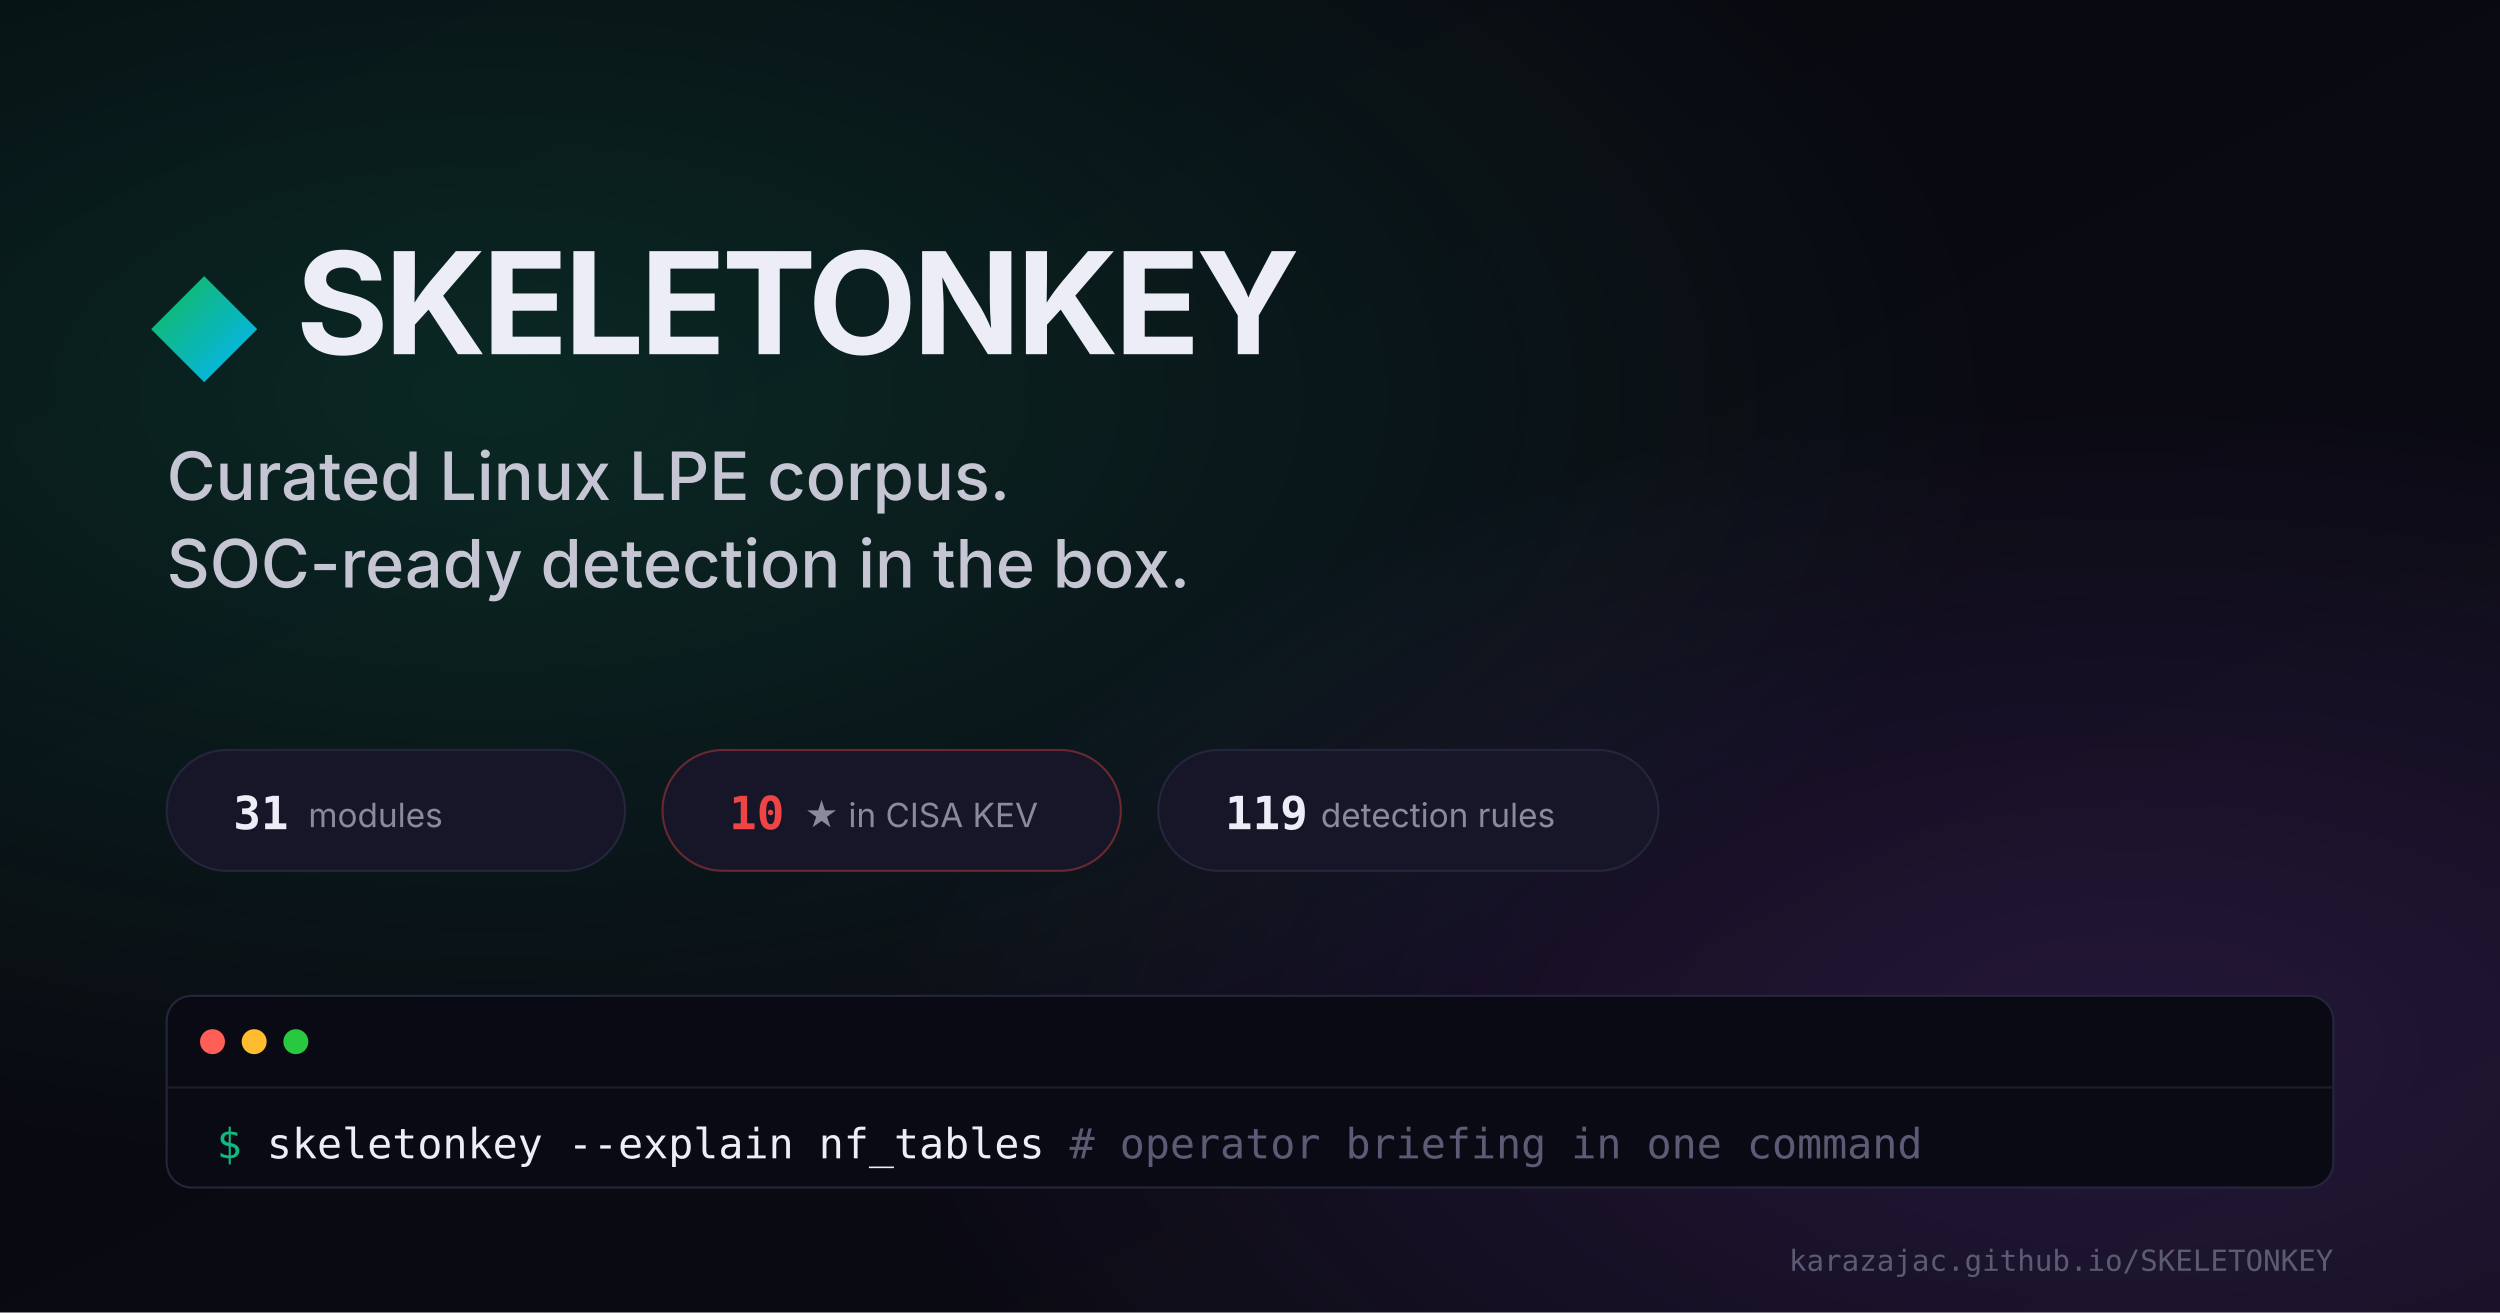
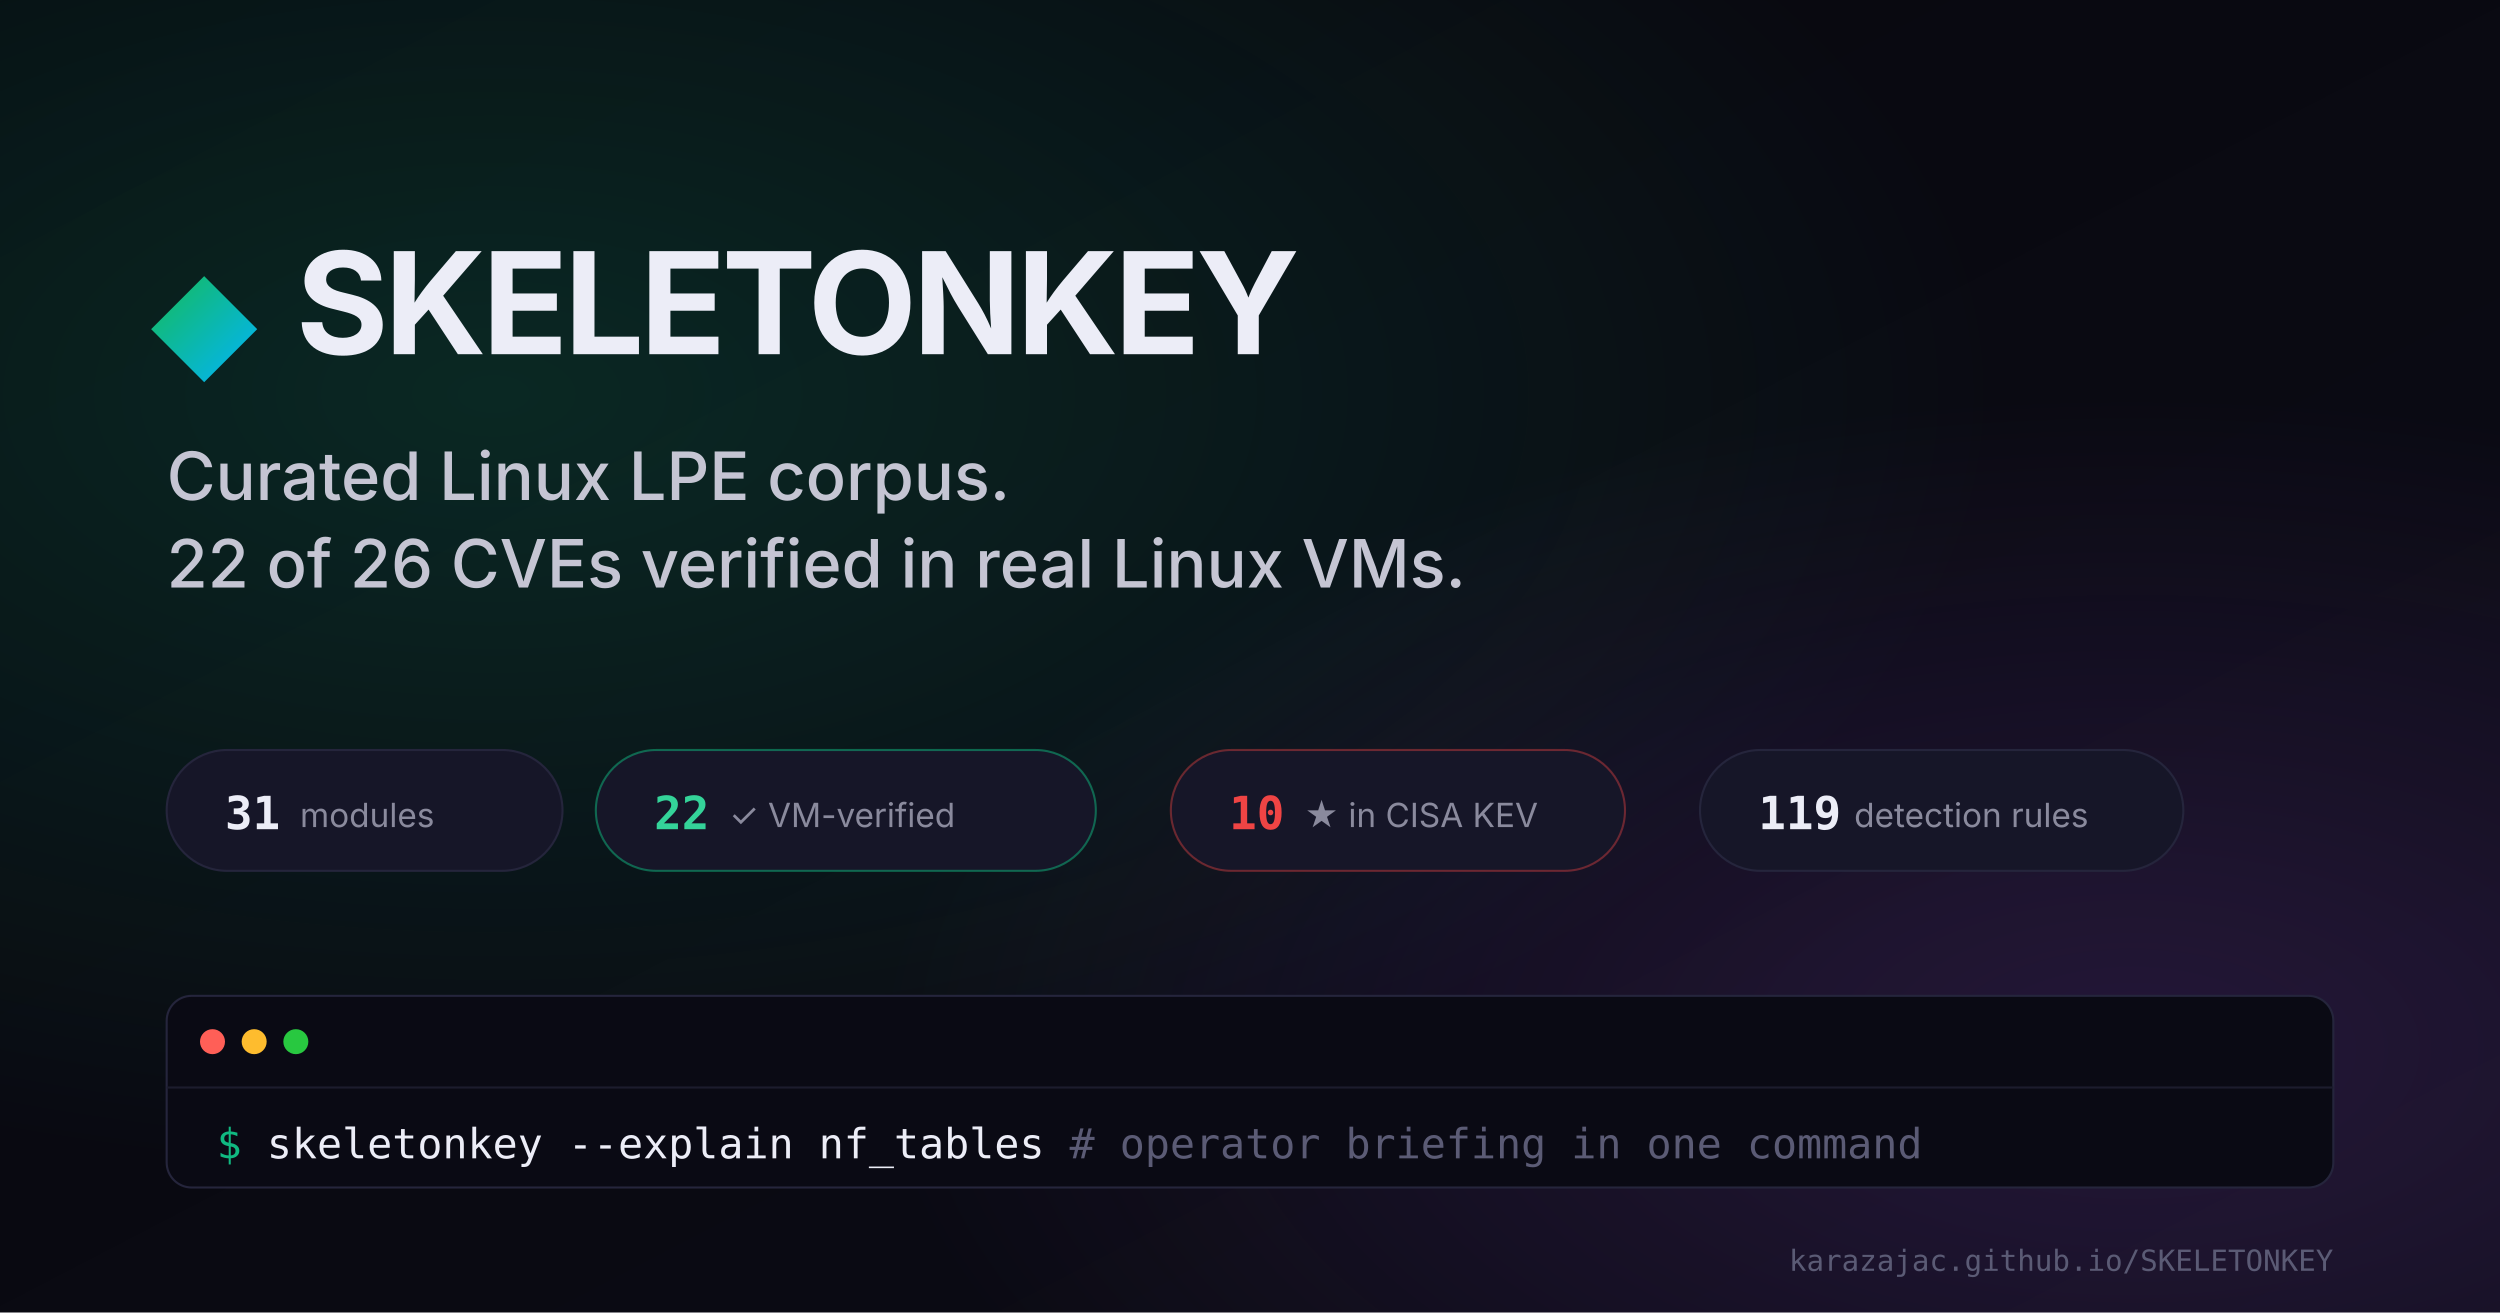
<svg xmlns="http://www.w3.org/2000/svg" width="1200" height="630" viewBox="0 0 1200 630">
  <defs>
    <linearGradient id="bg" x1="0" y1="0" x2="1" y2="1">
      <stop offset="0" stop-color="#07070d" />
      <stop offset="1" stop-color="#0c0c16" />
    </linearGradient>
    <linearGradient id="brand" x1="0" y1="0" x2="1" y2="0">
      <stop offset="0" stop-color="#10b981" />
      <stop offset="1" stop-color="#06b6d4" />
    </linearGradient>
    <radialGradient id="glow1" cx="0.2" cy="0.3" r="0.6">
      <stop offset="0" stop-color="#10b981" stop-opacity="0.18" />
      <stop offset="1" stop-color="#10b981" stop-opacity="0" />
    </radialGradient>
    <radialGradient id="glow2" cx="0.85" cy="0.8" r="0.5">
      <stop offset="0" stop-color="#a855f7" stop-opacity="0.16" />
      <stop offset="1" stop-color="#a855f7" stop-opacity="0" />
    </radialGradient>
  </defs>
  <rect width="1200" height="630" fill="url(#bg)" />
  <rect width="1200" height="630" fill="url(#glow1)" />
  <rect width="1200" height="630" fill="url(#glow2)" />
  <g transform="translate(80,140)">
    <rect x="0" y="0" width="36" height="36" transform="rotate(45 18 18)" fill="url(#brand)" />
  </g>
  <text x="142" y="170" font-family="'Space Grotesk','Inter',sans-serif" font-weight="700" font-size="68" fill="#ecedf7" letter-spacing="-2">
    SKELETONKEY
  </text>
  <text x="80" y="240" font-family="'Inter',sans-serif" font-size="32" fill="#c5c5d3" font-weight="500">
    Curated Linux LPE corpus.
  </text>
  <text x="80" y="282" font-family="'Inter',sans-serif" font-size="32" fill="#c5c5d3" font-weight="500">
-     SOC-ready detection in the box.
+     22 of 26 CVEs verified in real Linux VMs.
  </text>
  <g transform="translate(80,360)">
-     <rect x="0" y="0" width="220" height="58" rx="29" fill="#161628" stroke="#25253c" />
-     <text x="32" y="38" font-family="'JetBrains Mono',monospace" font-weight="700" font-size="22" fill="#ecedf7">31</text>
-     <text x="68" y="37" font-family="'Inter',sans-serif" font-size="16" fill="#8a8a9d">modules</text>
-     <rect x="238" y="0" width="220" height="58" rx="29" fill="#161628" stroke="#ef4444" stroke-opacity="0.4" />
-     <text x="270" y="38" font-family="'JetBrains Mono',monospace" font-weight="700" font-size="22" fill="#ef4444">10</text>
-     <text x="306" y="37" font-family="'Inter',sans-serif" font-size="16" fill="#8a8a9d">★ in CISA KEV</text>
-     <rect x="476" y="0" width="240" height="58" rx="29" fill="#161628" stroke="#25253c" />
-     <text x="508" y="38" font-family="'JetBrains Mono',monospace" font-weight="700" font-size="22" fill="#ecedf7">119</text>
-     <text x="554" y="37" font-family="'Inter',sans-serif" font-size="16" fill="#8a8a9d">detection rules</text>
+     <rect x="0" y="0" width="190" height="58" rx="29" fill="#161628" stroke="#25253c" />
+     <text x="28" y="38" font-family="'JetBrains Mono',monospace" font-weight="700" font-size="22" fill="#ecedf7">31</text>
+     <text x="64" y="37" font-family="'Inter',sans-serif" font-size="16" fill="#8a8a9d">modules</text>
+     <rect x="206" y="0" width="240" height="58" rx="29" fill="#161628" stroke="#10b981" stroke-opacity="0.5" />
+     <text x="234" y="38" font-family="'JetBrains Mono',monospace" font-weight="700" font-size="22" fill="#34d399">22</text>
+     <text x="270" y="37" font-family="'Inter',sans-serif" font-size="16" fill="#8a8a9d">✓ VM-verified</text>
+     <rect x="482" y="0" width="218" height="58" rx="29" fill="#161628" stroke="#ef4444" stroke-opacity="0.4" />
+     <text x="510" y="38" font-family="'JetBrains Mono',monospace" font-weight="700" font-size="22" fill="#ef4444">10</text>
+     <text x="546" y="37" font-family="'Inter',sans-serif" font-size="16" fill="#8a8a9d">★ in CISA KEV</text>
+     <rect x="736" y="0" width="232" height="58" rx="29" fill="#161628" stroke="#25253c" />
+     <text x="764" y="38" font-family="'JetBrains Mono',monospace" font-weight="700" font-size="22" fill="#ecedf7">119</text>
+     <text x="810" y="37" font-family="'Inter',sans-serif" font-size="16" fill="#8a8a9d">detection rules</text>
  </g>
  <g transform="translate(80,478)">
    <rect x="0" y="0" width="1040" height="92" rx="12" fill="#0a0a14" stroke="#25253c" />
    <circle cx="22" cy="22" r="6" fill="#ff5f57" />
    <circle cx="42" cy="22" r="6" fill="#febc2e" />
    <circle cx="62" cy="22" r="6" fill="#28c840" />
    <line x1="0" y1="44" x2="1040" y2="44" stroke="#1c1c2d" />
    <text x="24" y="78" font-family="'JetBrains Mono',monospace" font-size="20" fill="#ecedf7">
      <tspan fill="#10b981">$</tspan> skeletonkey --explain nf_tables    <tspan fill="#5b5b75"># operator briefing in one command</tspan>
    </text>
  </g>
  <text x="1120" y="610" font-family="'JetBrains Mono',monospace" font-size="14" fill="#5b5b75" text-anchor="end">
    karazajac.github.io/SKELETONKEY
  </text>
</svg>
